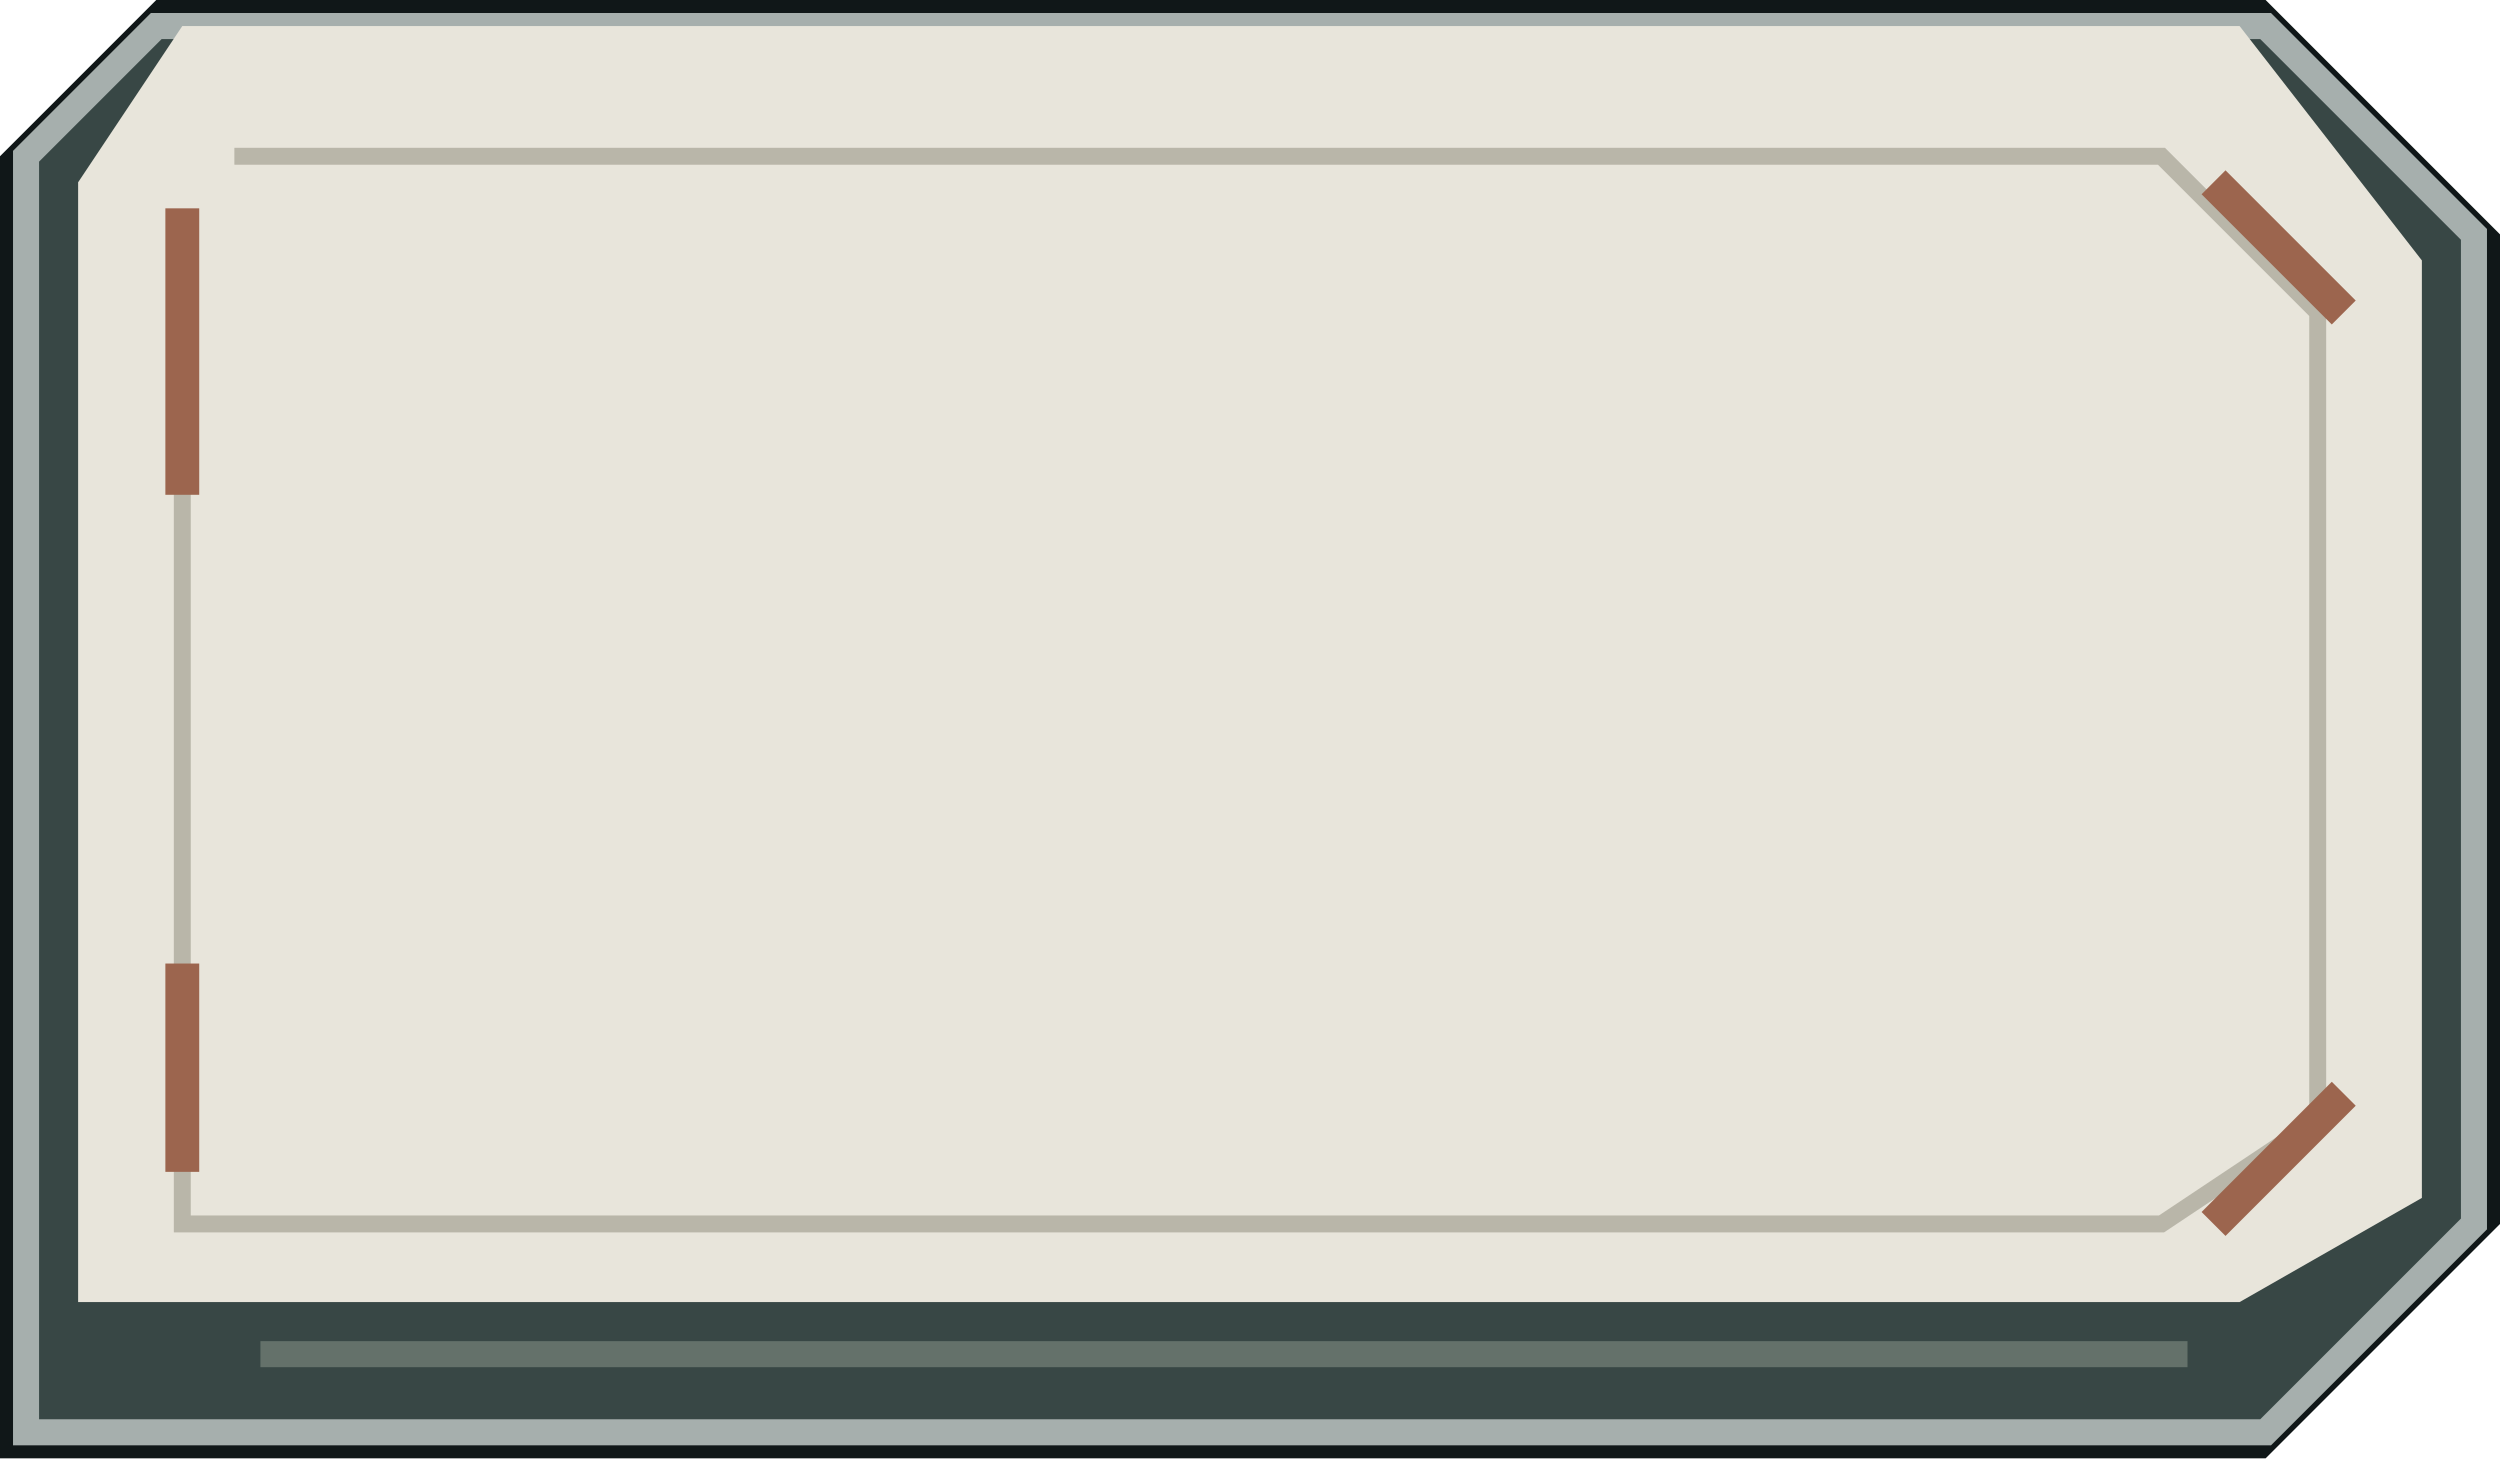
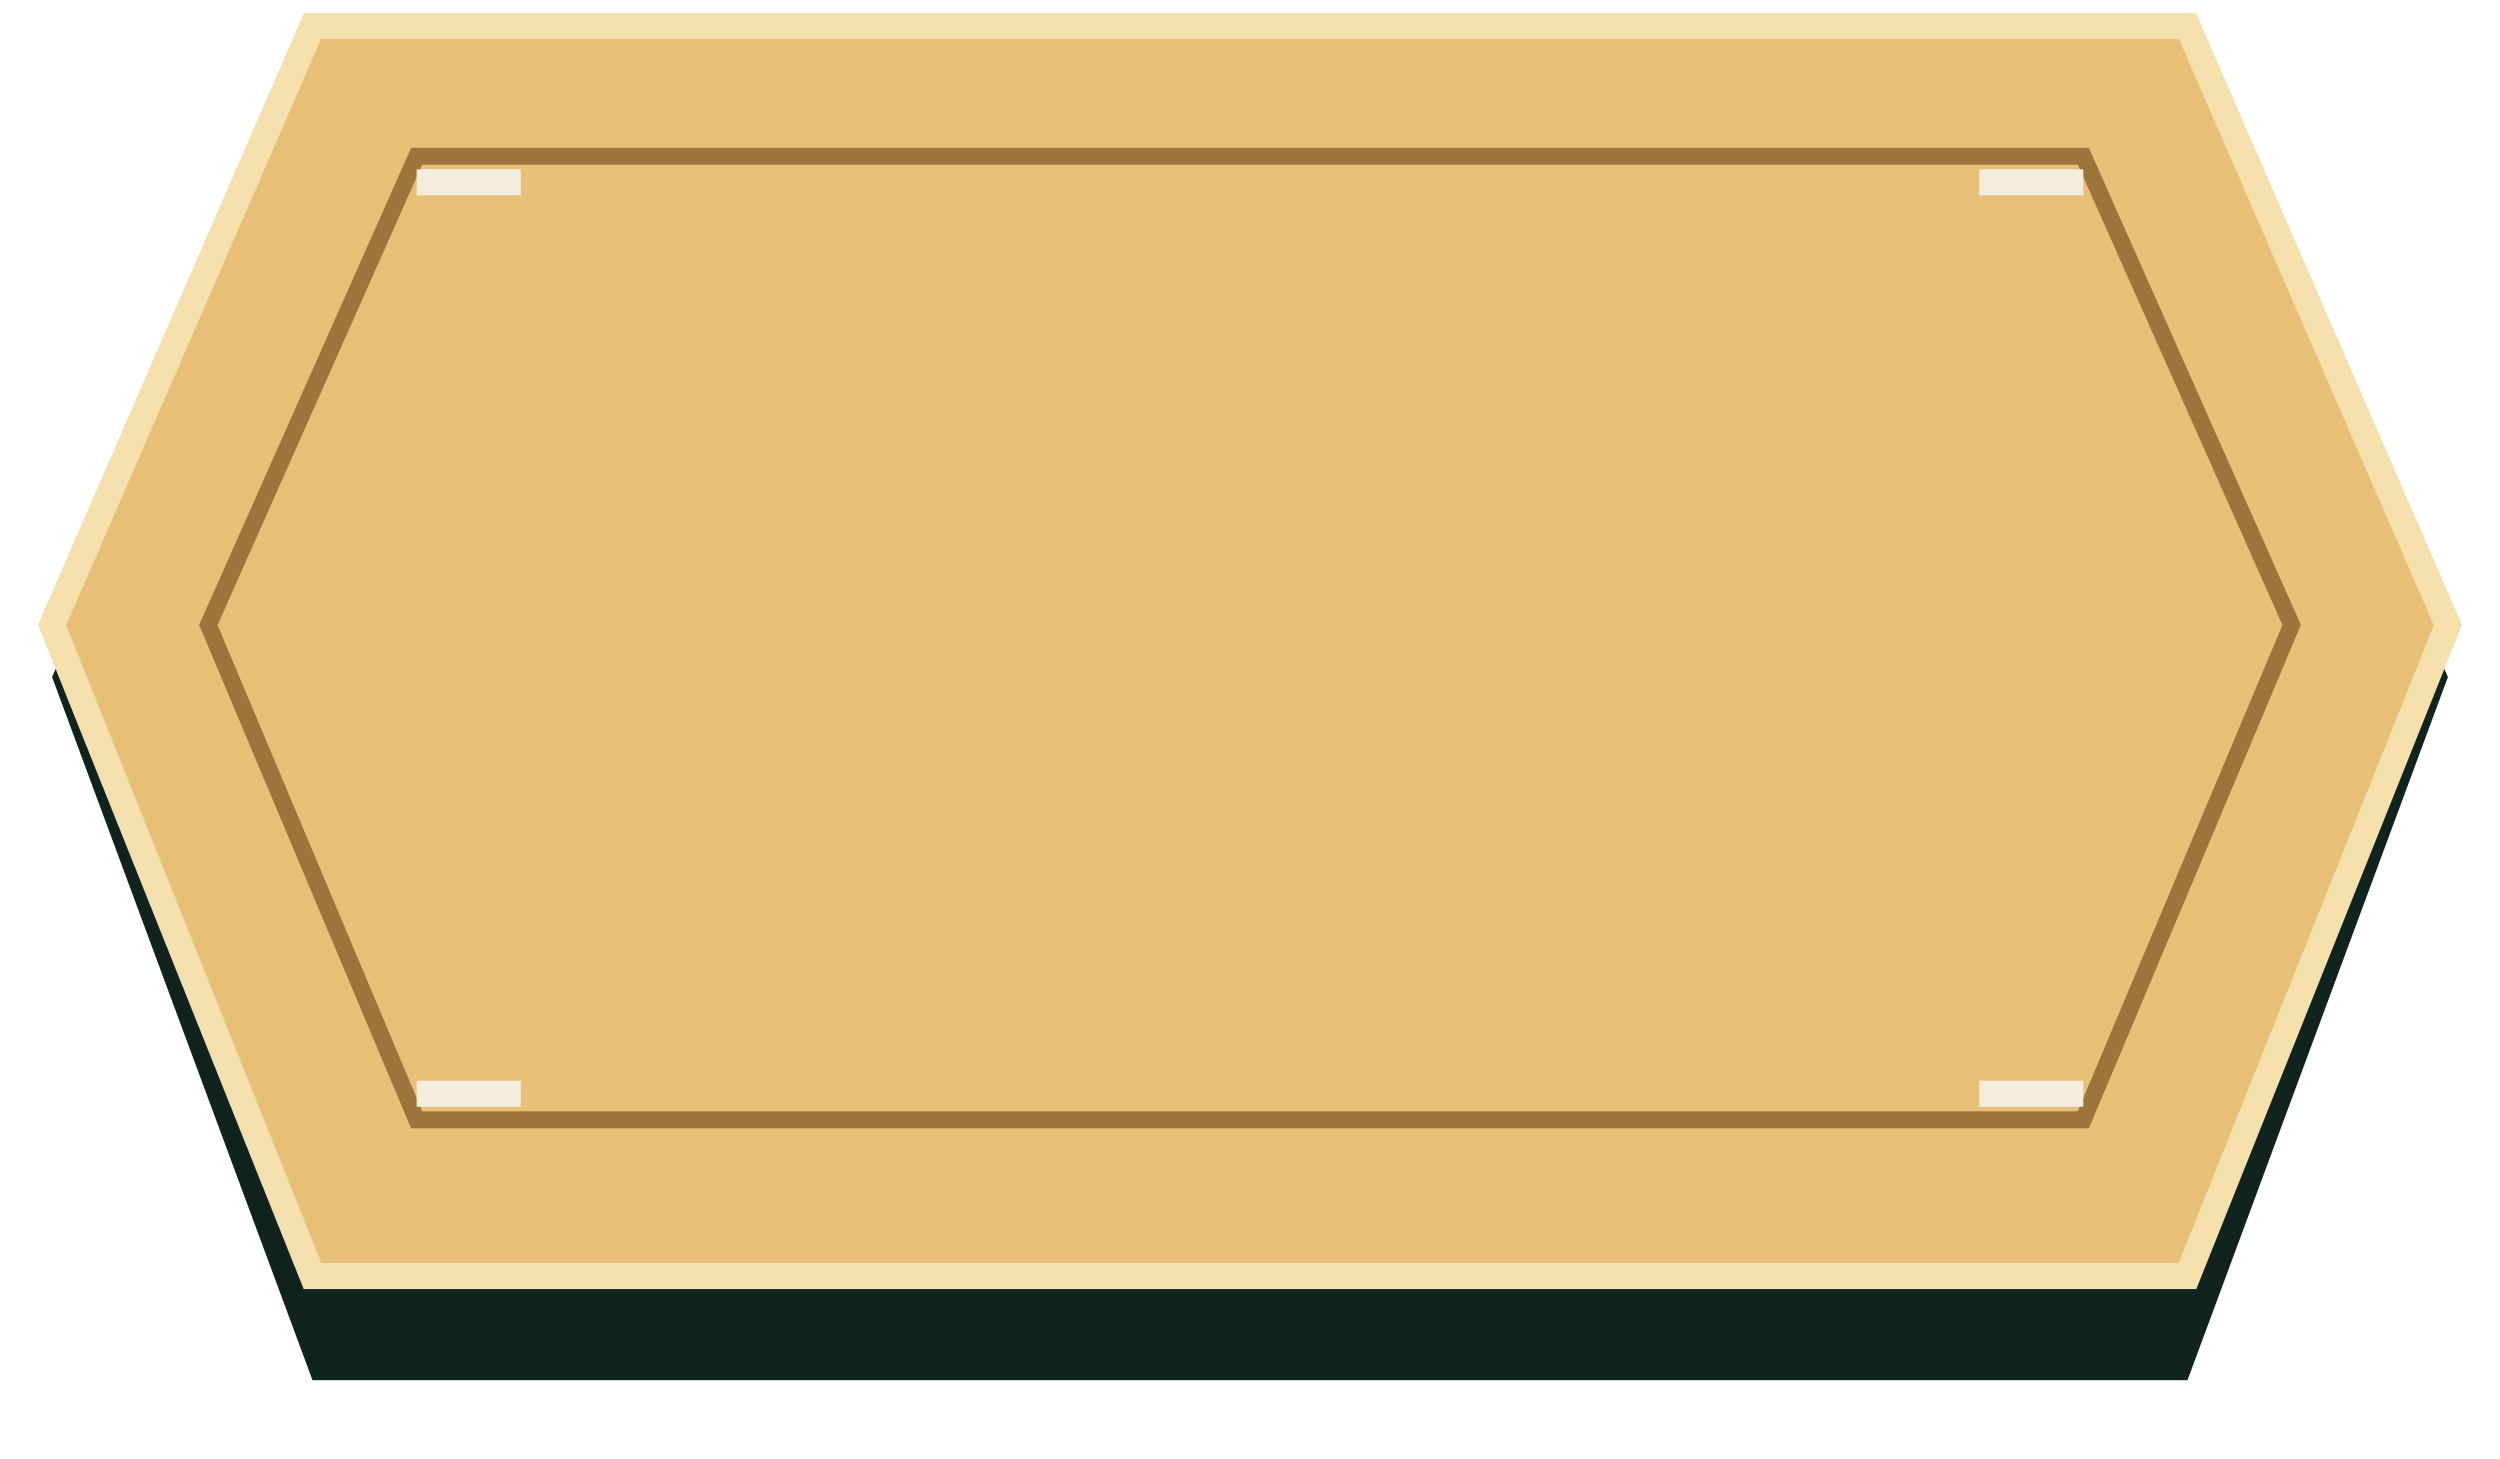
<svg xmlns="http://www.w3.org/2000/svg" width="96" height="56" viewBox="0 0 96 56">
-   <path d="M6 0H87L96 9V47L87 56H0V6Z" fill="#101718" />
-   <path d="M6 1H87L95 9V47L87 55H1V6Z" fill="#384745" stroke="#a6afad" stroke-width="1" />
-   <path d="M7 1H86L93 10V46L86 50H3V7Z" fill="#e8e5db" />
-   <path d="M9 6H83L89 12V43L83 47H7V10" fill="none" stroke="#b9b6a9" stroke-width=".65" />
-   <path d="M7 8V19M7 37V45M85 7l5 5M85 47l5-5" fill="none" stroke="#9c654e" stroke-width="1.3" />
-   <path d="M10 52H84" stroke="#64716a" stroke-width="1" />
+   <path d="M12 3H84L94 26L84 53H12L2 26Z" fill="#10231e" />
+   <path d="M12 1H84L94 24L84 49H12L2 24Z" fill="#e8bf77" stroke="#f4dfad" />
+   <path d="M16 6H80L88 24L80 43H16L8 24Z" fill="none" stroke="#9d743c" stroke-width=".65" />
+   <path d="M16 7L20 7M76 7H80M16 42H20M76 42H80" stroke="#f4eddd" />
</svg>
